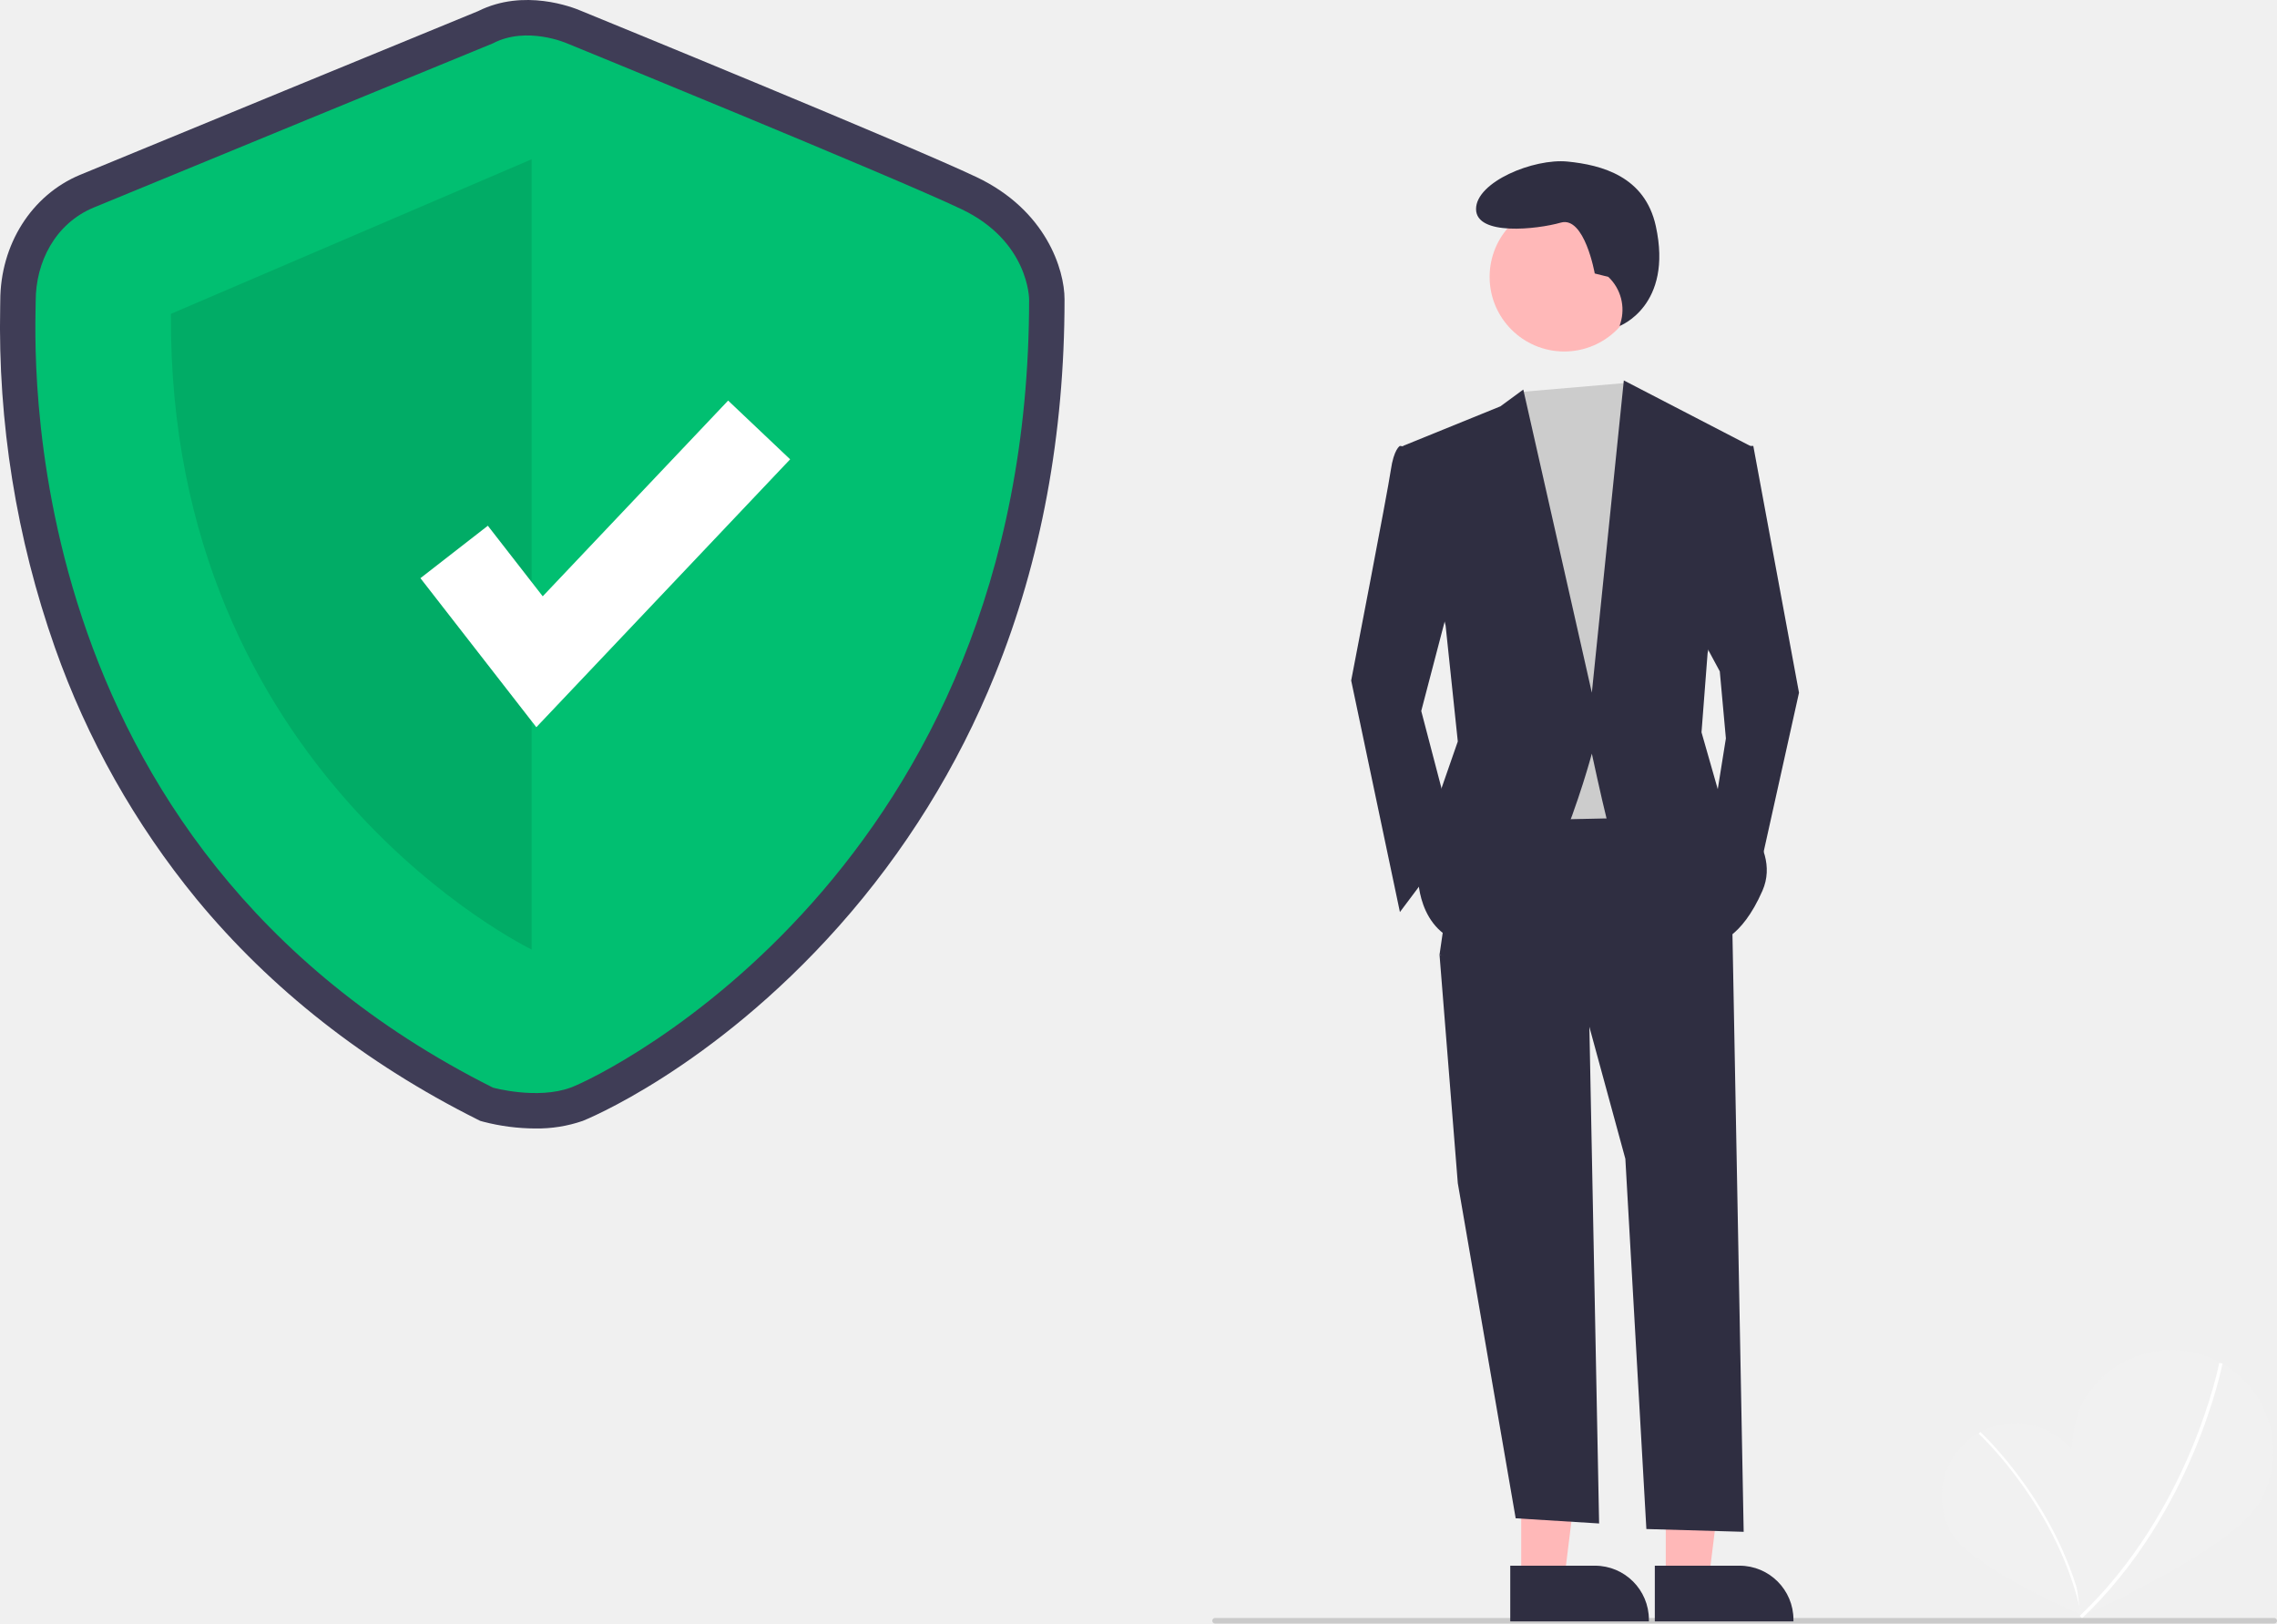
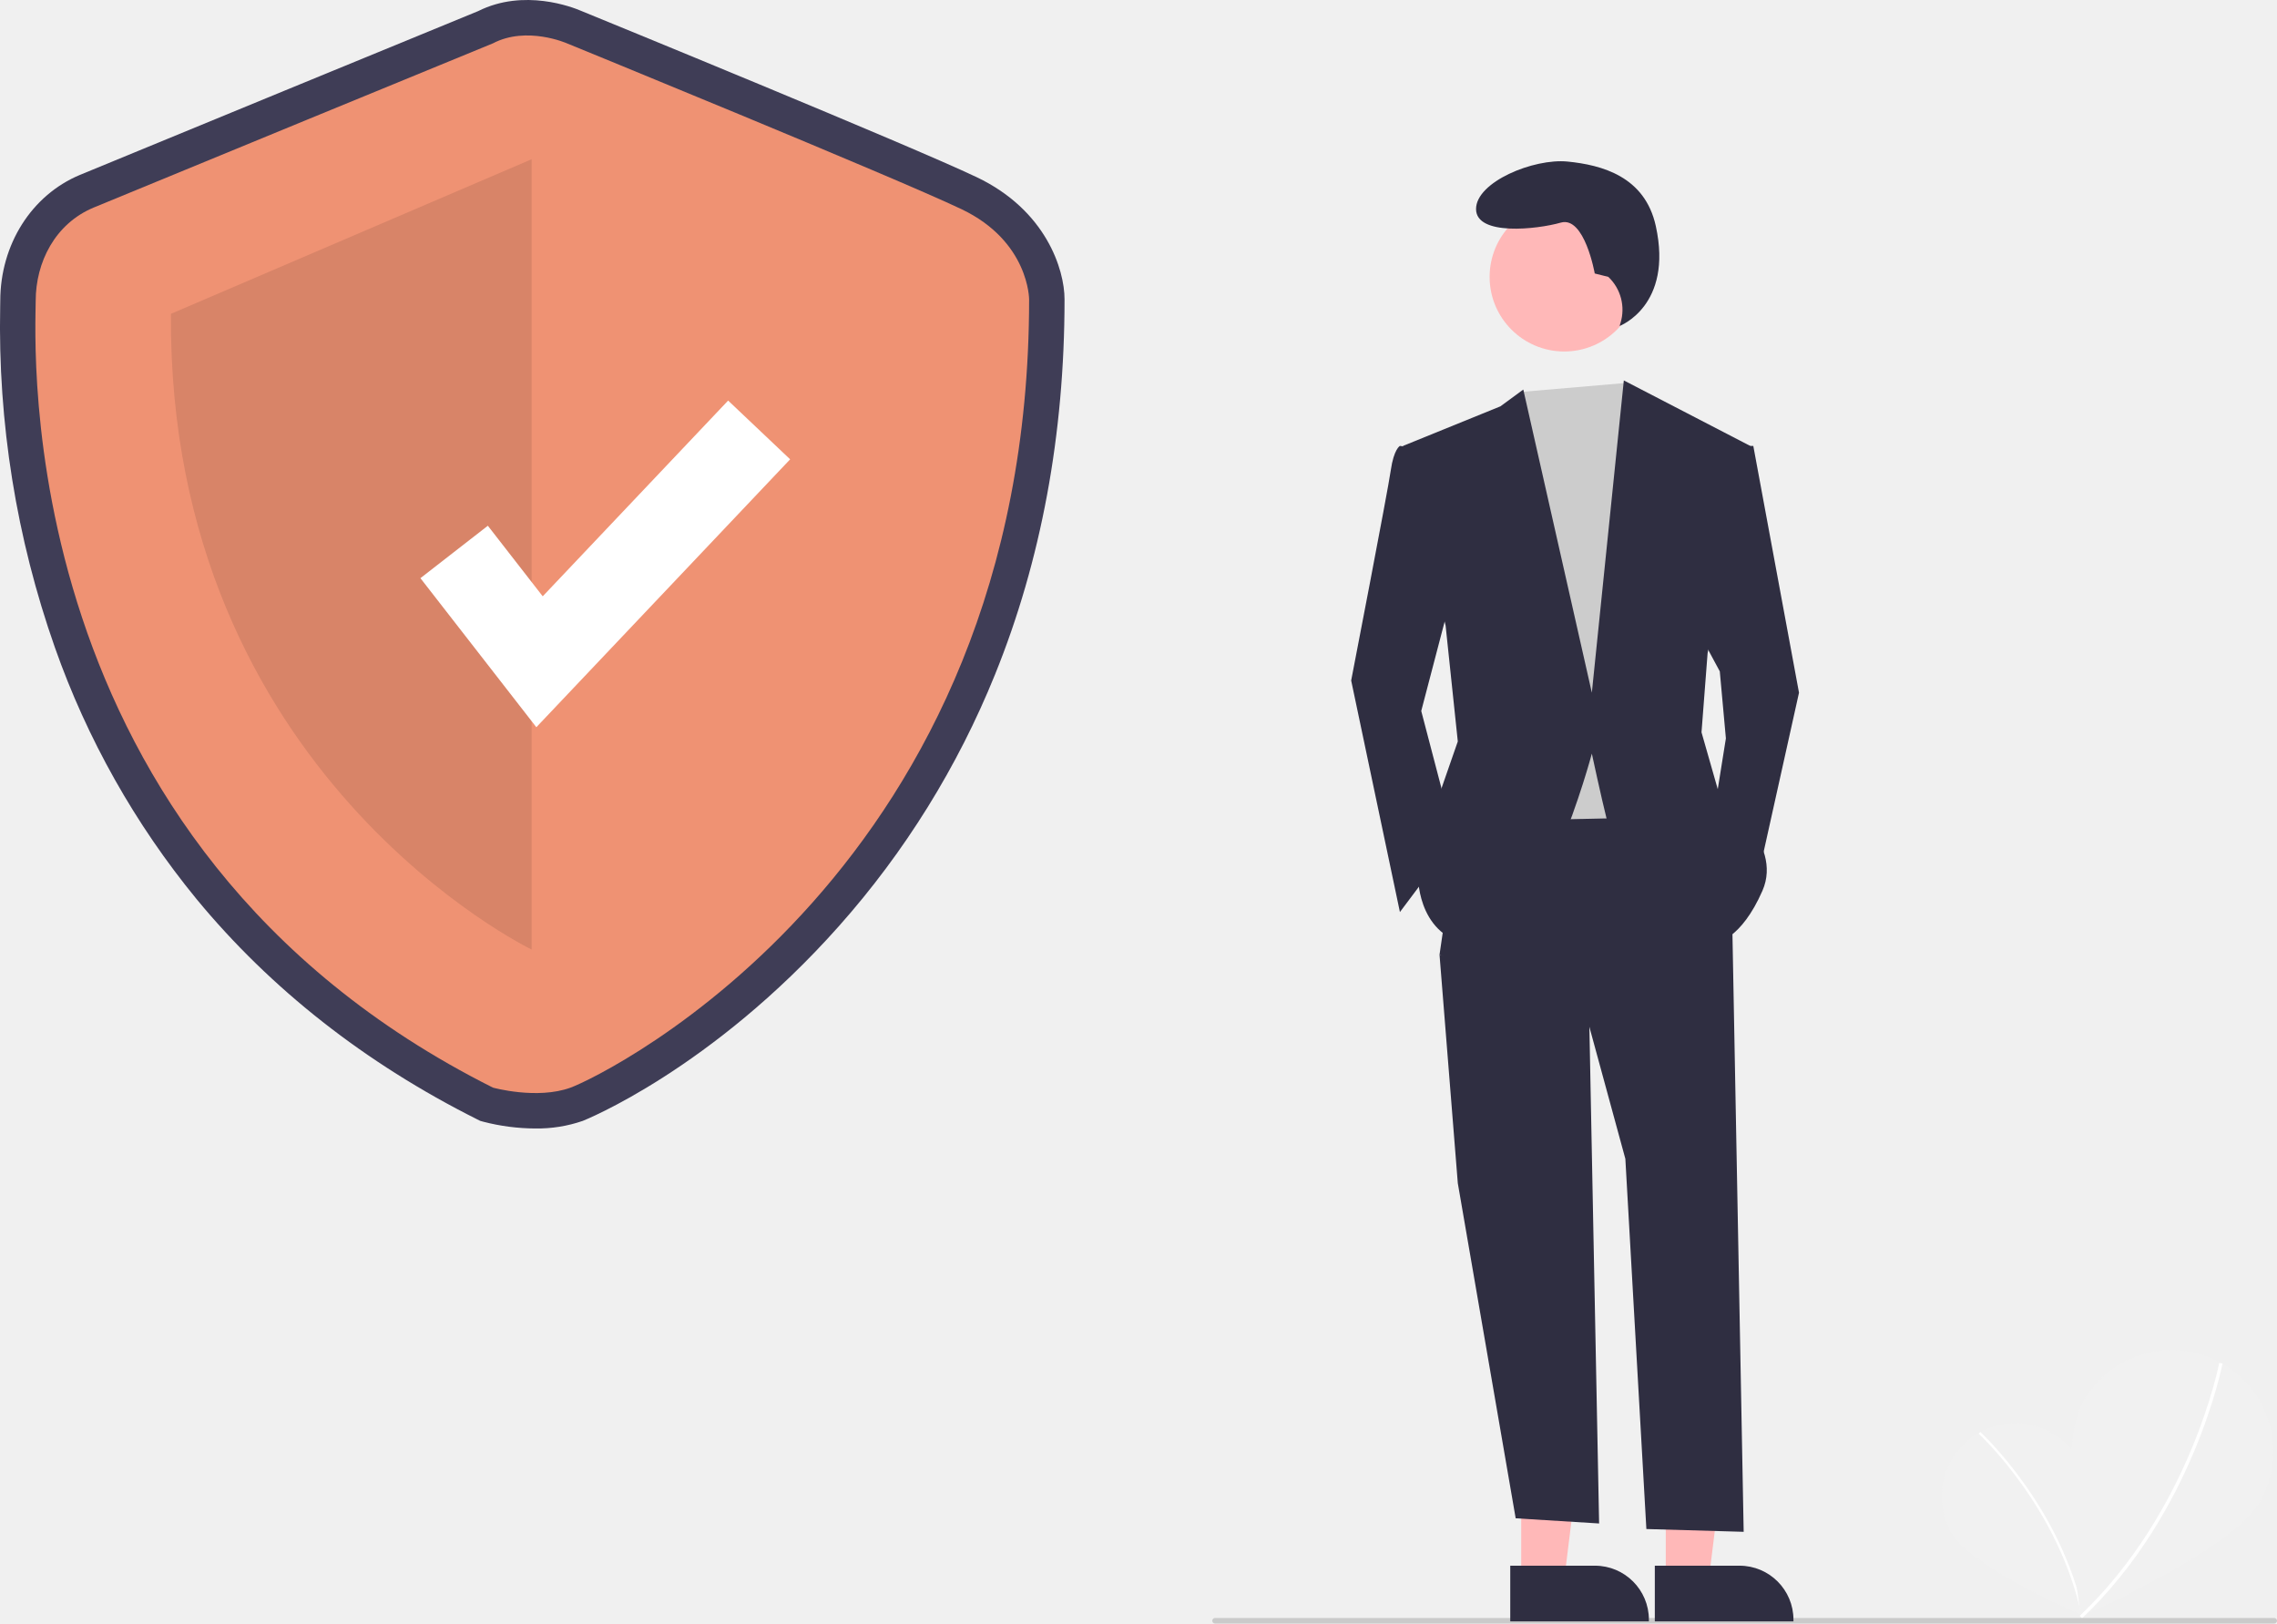
<svg xmlns="http://www.w3.org/2000/svg" id="ff41f38c-6ef4-4d72-b305-d437d63a9edd" data-name="Layer 1" width="819.07" height="584" viewBox="0 0 819.07 584">
  <path d="M938.366,683.359c7.184,12.698,1.092,55.585,1.092,55.585s-39.891-16.886-47.073-29.578a26.413,26.413,0,0,1,45.981-26.007Z" transform="translate(-190.4648 -158)" fill="#f1f1f1" />
  <path d="M940.037,738.889l-.847.179c-8.162-38.778-36.666-65.075-36.952-65.336l.583-.641C903.109,673.354,931.815,699.83,940.037,738.889Z" transform="translate(-190.4648 -158)" fill="#fff" />
  <path d="M1003.638,697.818c-9.748,17.683-64.706,41.638-64.706,41.638s-9.061-59.263.682-76.941a36.556,36.556,0,1,1,64.025,35.302Z" transform="translate(-190.4648 -158)" fill="#f1f1f1" />
  <path d="M939.416,740.098l-.826-.869c39.769-37.769,50.064-90.445,50.164-90.973l1.178.222C989.833,649.009,979.475,702.055,939.416,740.098Z" transform="translate(-190.4648 -158)" fill="#fff" />
  <path d="M383.03,563.919a75.19,75.19,0,0,1-18.64-2.411l-1.2-.332-1.113-.558c-40.242-20.177-74.192-46.827-100.907-79.211a299.865,299.865,0,0,1-50.949-90.47,348.21,348.21,0,0,1-19.691-122.665c.017-.876.031-1.553.031-2.019,0-20.289,11.262-38.091,28.691-45.354,13.339-5.558,134.455-55.305,143.206-58.9,16.48-8.258,34.062-1.365,36.876-.16,6.311,2.58,118.275,48.375,142.471,59.896,24.936,11.874,31.589,33.206,31.589,43.938,0,48.588-8.415,93.998-25.011,134.967a312.517,312.517,0,0,1-56.162,90.511c-45.847,51.594-91.706,69.884-92.148,70.045A50.11,50.11,0,0,1,383.03,563.919Zm-10.785-26.714c3.976.891,13.129,2.228,19.096.052,7.579-2.764,45.962-22.668,81.83-63.032,49.557-55.769,74.702-125.875,74.739-208.372-.089-1.671-1.275-13.592-17.062-21.109C507.123,233.447,390.746,185.86,389.573,185.381l-.322-.136c-2.439-1.022-10.201-3.175-15.551-.371l-1.071.499c-1.297.533-129.863,53.338-143.575,59.051-9.592,3.997-13.009,13.897-13.009,21.83,0,.58-.015,1.423-.036,2.513C214.914,325.214,227.976,464.113,372.246,537.205Z" transform="translate(-190.4648 -158)" fill="#3f3d56" />
-   <path d="M367.789,173.586S238.054,226.87,224.154,232.662s-20.85,19.692-20.85,33.592S192.879,461.532,367.789,549.228c0,0,15.875,4.392,27.919,0s164.945-78.526,164.945-283.553c0,0,0-20.85-24.325-32.434s-141.934-59.655-141.934-59.655S379.951,167.215,367.789,173.586Z" transform="translate(-190.4648 -158)" fill="#01bf71" />
+   <path d="M367.789,173.586S238.054,226.87,224.154,232.662s-20.85,19.692-20.85,33.592S192.879,461.532,367.789,549.228c0,0,15.875,4.392,27.919,0s164.945-78.526,164.945-283.553c0,0,0-20.85-24.325-32.434s-141.934-59.655-141.934-59.655S379.951,167.215,367.789,173.586Z" transform="translate(-190.4648 -158)" fill="#ef9273" />
  <path d="M381.689,215.286V499.537S250.796,436.53,251.954,270.887Z" transform="translate(-190.4648 -158)" opacity="0.1" />
  <polygon points="192.931 261.581 151.235 207.969 175.483 189.11 195.226 214.494 261.921 144.088 284.224 165.219 192.931 261.581" fill="#fff" />
  <path d="M1008.535,742h-381a1,1,0,0,1,0-2h381a1,1,0,0,1,0,2Z" transform="translate(-190.4648 -158)" fill="#cacaca" />
  <polygon points="547.206 568.237 562.671 568.236 570.029 508.583 547.203 508.584 547.206 568.237" fill="#ffb8b8" />
  <path d="M733.725,721.188l30.458-.001h.001a19.411,19.411,0,0,1,19.41,19.41v.631l-49.868.002Z" transform="translate(-190.4648 -158)" fill="#2f2e41" />
  <polygon points="599.206 568.237 614.671 568.236 622.029 508.583 599.203 508.584 599.206 568.237" fill="#ffb8b8" />
  <path d="M785.725,721.188l30.458-.001h.001a19.411,19.411,0,0,1,19.41,19.41v.631l-49.868.002Z" transform="translate(-190.4648 -158)" fill="#2f2e41" />
  <polygon points="571.514 358.75 575.224 548 545.213 546.139 524.393 425.597 517.817 343.408 571.514 358.75" fill="#2f2e41" />
  <path d="M813.483,484.971,817.689,709l-35-1-7.56-133.17-13.15-48.217-53.696-25.204,8.767-60.271,78.9-1.096Z" transform="translate(-190.4648 -158)" fill="#2f2e41" />
  <circle cx="562.676" cy="99.594" r="26.838" fill="#ffb8b8" />
  <polygon points="584.936 137.738 589.047 143.966 600.006 174.649 591.239 294.095 539.734 295.192 533.16 158.211 546.933 140.995 584.936 137.738" fill="#ccc" />
  <path d="M702.803,319.499l-8.767-1.096s-2.192,1.096-3.288,8.767-14.246,75.613-14.246,75.613l17.533,83.284,19.725-26.3-12.054-46.025,12.054-46.025Z" transform="translate(-190.4648 -158)" fill="#2f2e41" />
  <polygon points="624.114 160.404 630.689 160.404 647.127 249.166 631.785 318.204 616.443 293 620.826 265.604 618.635 241.496 610.964 227.249 624.114 160.404" fill="#2f2e41" />
  <path d="M768.999,257.594l-4.88-1.22s-3.66-20.739-12.199-18.299-30.498,4.88-30.498-4.88,20.739-18.299,32.938-17.079,27.779,5.267,31.718,23.178c6.314,28.713-13.026,35.965-13.026,35.965l.322-1.045a16.282,16.282,0,0,0-4.374-16.621Z" transform="translate(-190.4648 -158)" fill="#2f2e41" />
  <path d="M695.132,318.403l35.067-14.246,8.219-6.027,24.656,109.036,11.506-112.324,45.477,23.561L804.716,392.92l-2.192,28.492,6.575,23.013s23.013,16.438,15.342,33.971-16.438,18.629-16.438,18.629-37.259-35.067-39.45-43.834-5.479-24.108-5.479-24.108-18.629,70.134-40.546,69.038-21.917-24.108-21.917-24.108l5.479-24.108,8.767-25.204-4.383-41.642Z" transform="translate(-190.4648 -158)" fill="#2f2e41" />
</svg>
